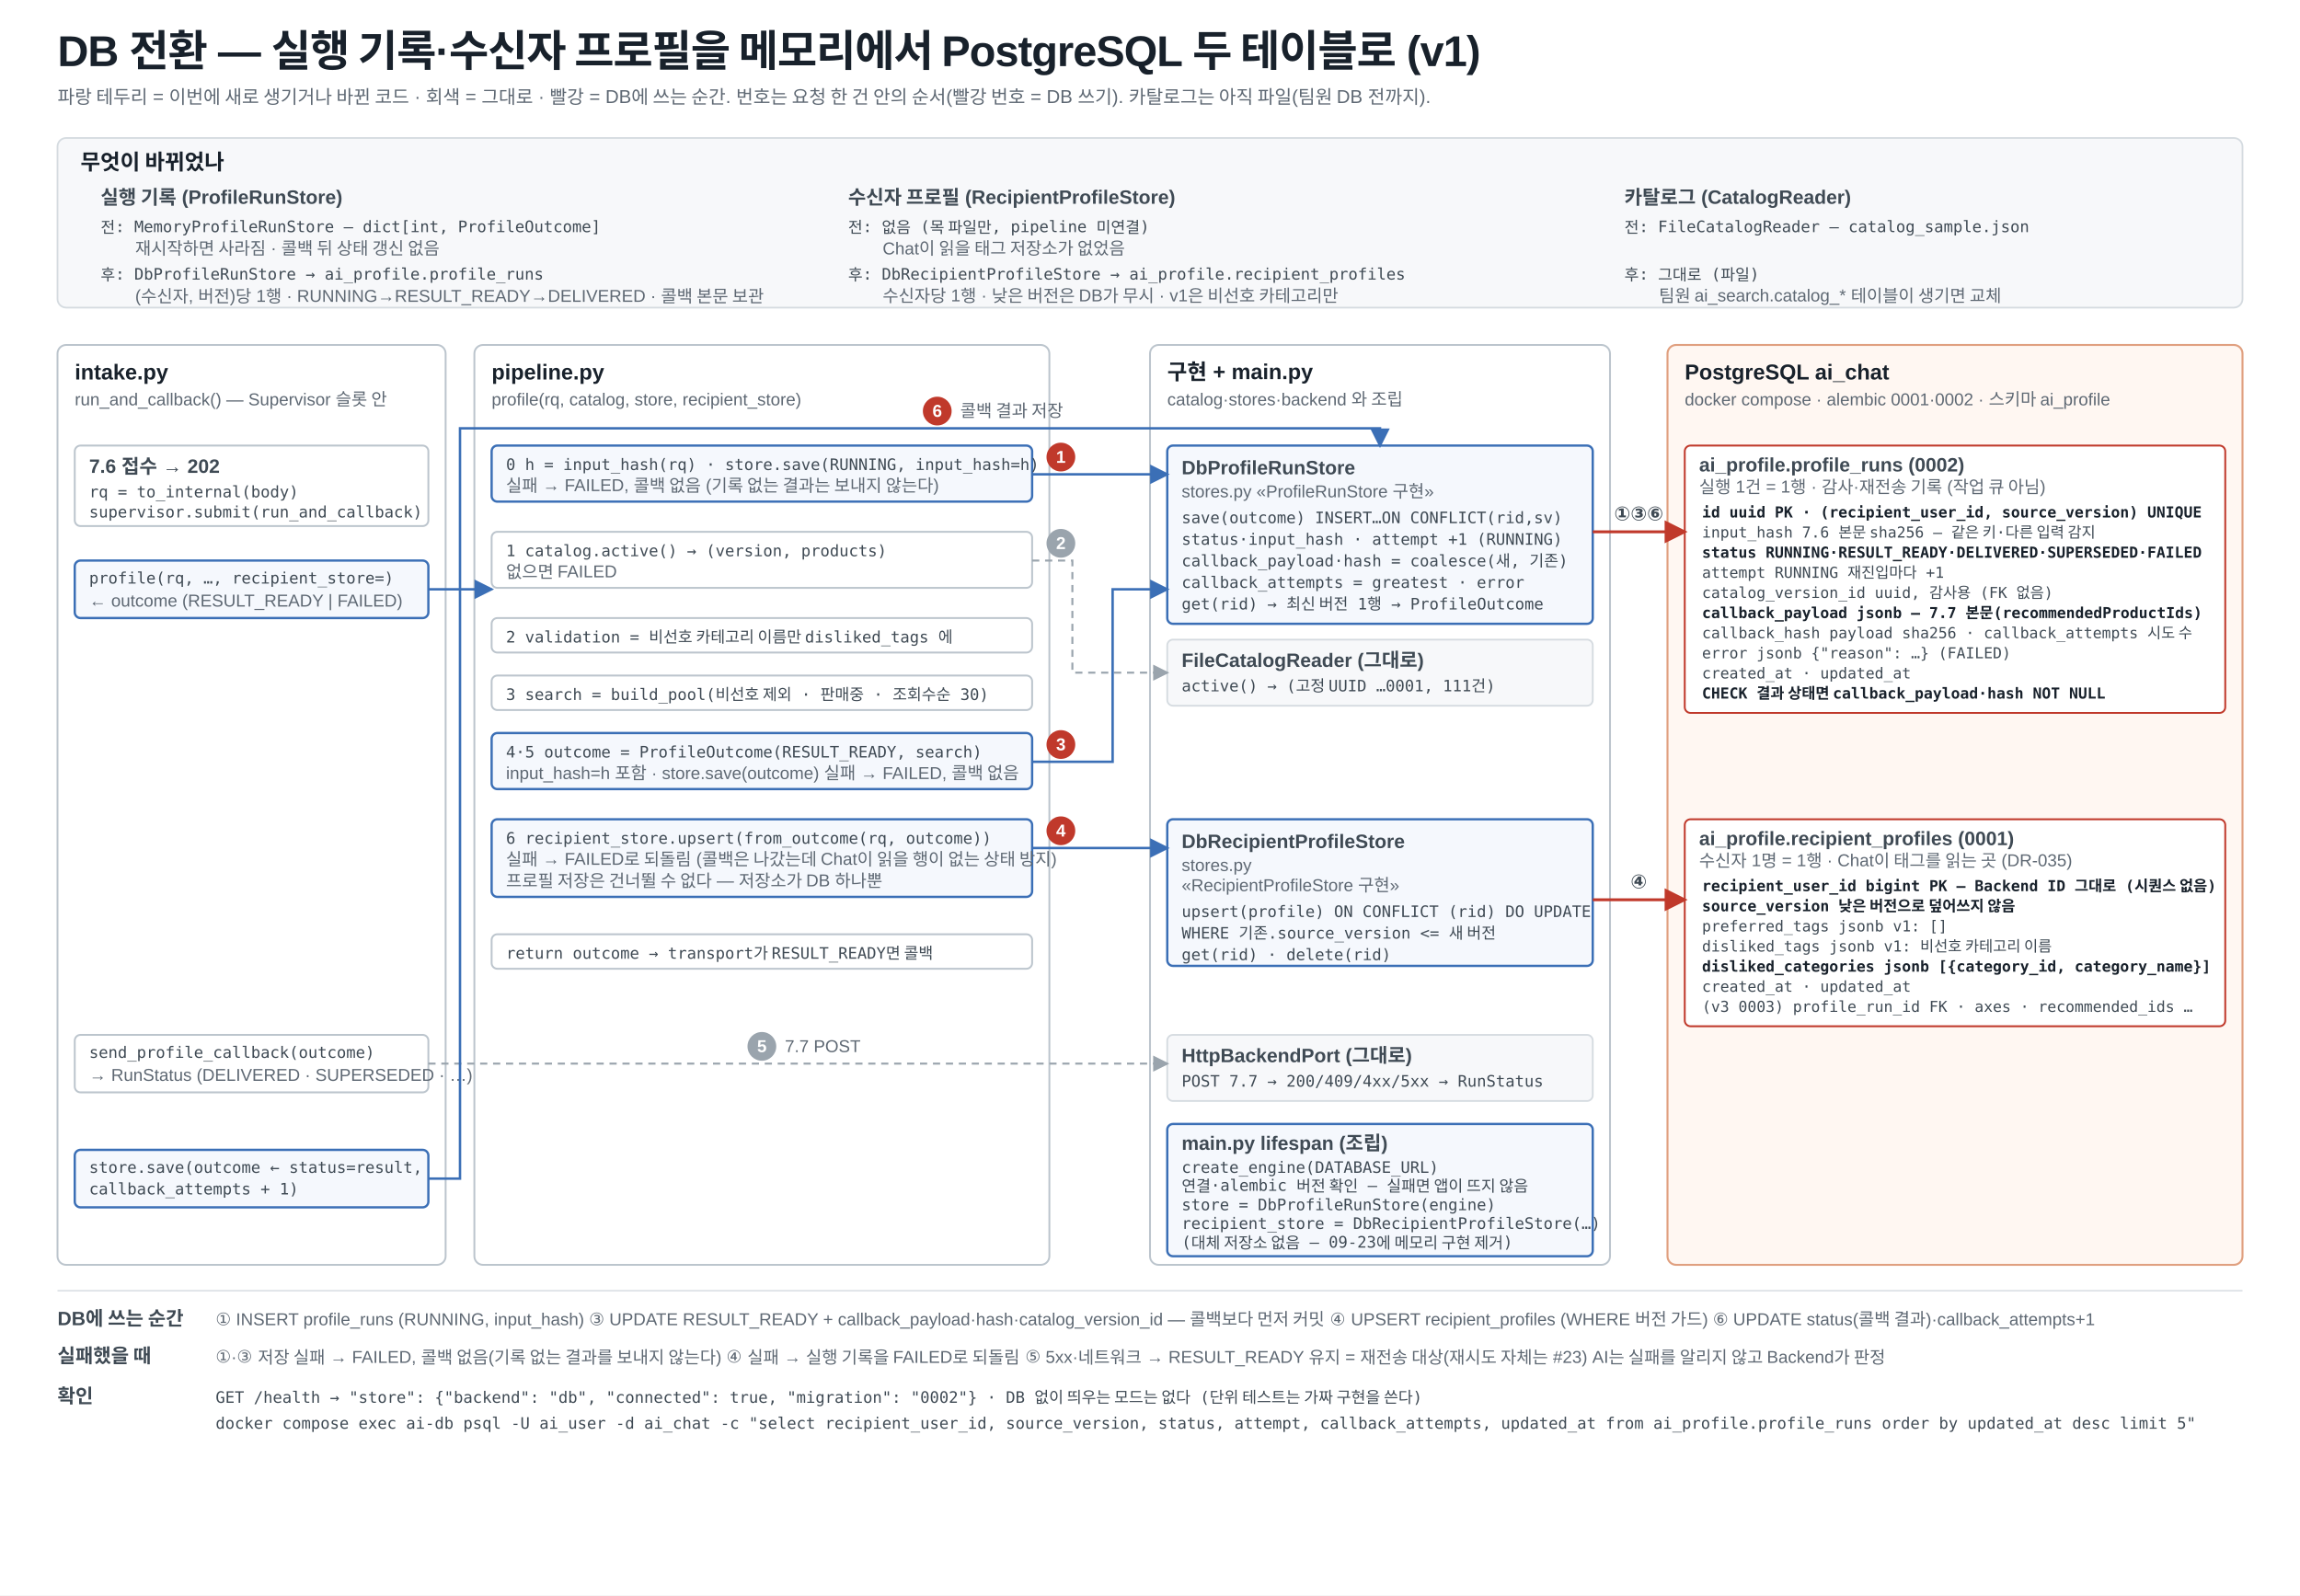
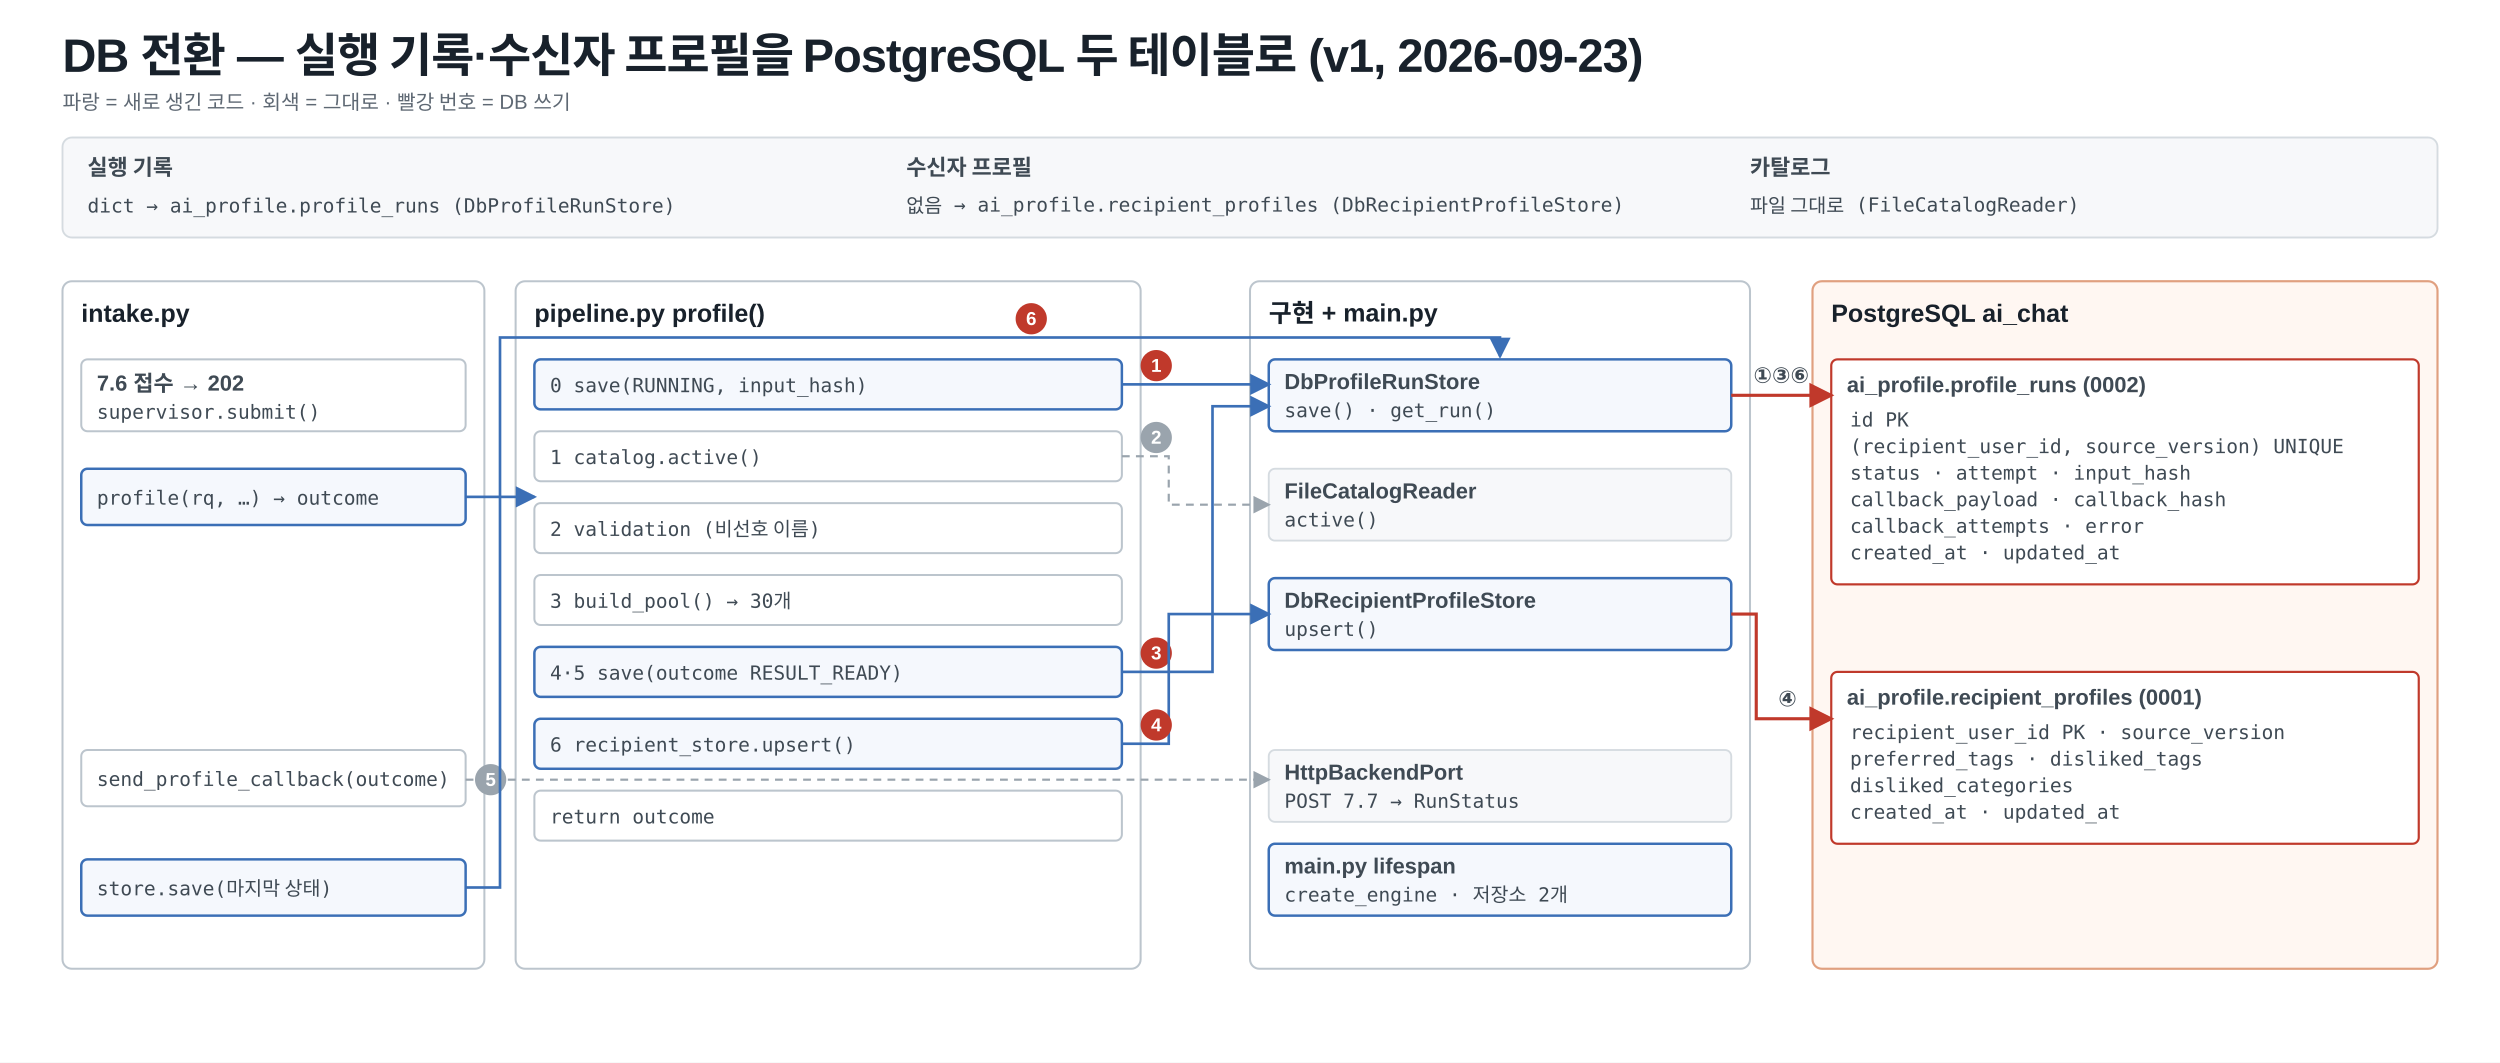
- <svg xmlns="http://www.w3.org/2000/svg" width="3200" height="2220" viewBox="0 0 1600 1110" role="img">
+ <svg xmlns="http://www.w3.org/2000/svg" width="3200" height="1360" viewBox="0 0 1600 680" role="img">
  <defs>
    <marker id="a" markerWidth="8" markerHeight="8" refX="7" refY="4" orient="auto">
      <path d="M0 0 L8 4 L0 8 Z" fill="#3b6fb6" />
    </marker>
    <marker id="g" markerWidth="8" markerHeight="8" refX="7" refY="4" orient="auto">
      <path d="M0 0 L8 4 L0 8 Z" fill="#9aa4ad" />
    </marker>
    <marker id="w" markerWidth="8" markerHeight="8" refX="7" refY="4" orient="auto">
      <path d="M0 0 L8 4 L0 8 Z" fill="#c0392b" />
    </marker>
    <style>text{font-family:"Apple SD Gothic Neo","Noto Sans KR",Arial,sans-serif;fill:#18212b}.title{font-size:30px;font-weight:700;letter-spacing:-.6px}
- .h{font-size:15px;font-weight:700}.h2{font-size:13.5px;font-weight:700;fill:#3f4a54}.sub{font-size:12px;fill:#5e6873}.msg{font-size:13px}.mono{font-family:Menlo,ui-monospace,monospace;font-size:11px;fill:#3f4a54}
- .small{font-size:13px;fill:#5e6873}.num{font-size:12px;font-weight:700;fill:#fff}.col{font-family:Menlo,ui-monospace,monospace;font-size:10.5px;fill:#3f4a54}.colk{font-family:Menlo,ui-monospace,monospace;font-size:10.5px;font-weight:700;fill:#18212b}
+ .h{font-size:16px;font-weight:700}.h2{font-size:14px;font-weight:700;fill:#3f4a54}.sub{font-size:12.5px;fill:#5e6873}.msg{font-size:13.5px}
+ .mono{font-family:Menlo,ui-monospace,monospace;font-size:12.5px;fill:#3f4a54}.small{font-size:13px;fill:#5e6873}.num{font-size:12px;font-weight:700;fill:#fff}
.call{fill:none;stroke:#3b6fb6;stroke-width:1.7;marker-end:url(#a)}.grey{fill:none;stroke:#9aa4ad;stroke-width:1.4;stroke-dasharray:5 4;marker-end:url(#g)}.write{fill:none;stroke:#c0392b;stroke-width:2;marker-end:url(#w)}
- .box{fill:#fff;stroke:#bcc5cd;stroke-width:1.3}.new{fill:#f5f8fd;stroke:#3b6fb6;stroke-width:1.6}.old{fill:#f7f8fa;stroke:#d5dbe0;stroke-width:1.2}.db{fill:#fff7f2;stroke:#e0a080;stroke-width:1.4}.tbl{fill:#fff;stroke:#c0392b;stroke-width:1.3}
- .rule{stroke:#d9dee3;stroke-width:1}</style>
+ .box{fill:#fff;stroke:#bcc5cd;stroke-width:1.3}.new{fill:#f5f8fd;stroke:#3b6fb6;stroke-width:1.6}.old{fill:#f7f8fa;stroke:#d5dbe0;stroke-width:1.2}
+ .db{fill:#fff7f2;stroke:#e0a080;stroke-width:1.4}.tbl{fill:#fff;stroke:#c0392b;stroke-width:1.4}</style>
  </defs>
-   <rect width="1600" height="1110" fill="white" />
-   <text x="40" y="46" class="title">DB 전환 — 실행 기록·수신자 프로필을 메모리에서 PostgreSQL 두 테이블로 (v1)</text>
-   <text x="40" y="72" class="small">파랑 테두리 = 이번에 새로 생기거나 바뀐 코드 · 회색 = 그대로 · 빨강 = DB에 쓰는 순간. 번호는 요청 한 건 안의 순서(빨강 번호 = DB 쓰기). 카탈로그는 아직 파일(팀원 DB 전까지).</text>
-   <rect x="40" y="96" width="1520" height="118" rx="6" class="old" />
-   <text x="56" y="118" class="h">무엇이 바뀌었나</text>
-   <text x="70" y="142" class="h2">실행 기록 (ProfileRunStore)</text>
-   <text x="70" y="162" class="mono">전: MemoryProfileRunStore — dict[int, ProfileOutcome]</text>
-   <text x="94" y="177" class="sub">재시작하면 사라짐 · 콜백 뒤 상태 갱신 없음</text>
-   <text x="70" y="195" class="mono">후: DbProfileRunStore → ai_profile.profile_runs</text>
-   <text x="94" y="210" class="sub">(수신자, 버전)당 1행 · RUNNING→RESULT_READY→DELIVERED · 콜백 본문 보관</text>
-   <text x="590" y="142" class="h2">수신자 프로필 (RecipientProfileStore)</text>
-   <text x="590" y="162" class="mono">전: 없음 (목 파일만, pipeline 미연결)</text>
-   <text x="614" y="177" class="sub">Chat이 읽을 태그 저장소가 없었음</text>
-   <text x="590" y="195" class="mono">후: DbRecipientProfileStore → ai_profile.recipient_profiles</text>
-   <text x="614" y="210" class="sub">수신자당 1행 · 낮은 버전은 DB가 무시 · v1은 비선호 카테고리만</text>
-   <text x="1130" y="142" class="h2">카탈로그 (CatalogReader)</text>
-   <text x="1130" y="162" class="mono">전: FileCatalogReader — catalog_sample.json</text>
-   <text x="1130" y="195" class="mono">후: 그대로 (파일)</text>
-   <text x="1154" y="210" class="sub">팀원 ai_search.catalog_* 테이블이 생기면 교체</text>
-   <rect x="40" y="240" width="270" height="640" rx="6" class="box" />
-   <text x="52" y="264" class="h">intake.py</text>
-   <text x="52" y="282" class="sub">run_and_callback() — Supervisor 슬롯 안</text>
-   <rect x="330" y="240" width="400" height="640" rx="6" class="box" />
-   <text x="342" y="264" class="h">pipeline.py</text>
-   <text x="342" y="282" class="sub">profile(rq, catalog, store, recipient_store)</text>
-   <rect x="800" y="240" width="320" height="640" rx="6" class="box" />
-   <text x="812" y="264" class="h">구현 + main.py</text>
-   <text x="812" y="282" class="sub">catalog·stores·backend 와 조립</text>
-   <rect x="1160" y="240" width="400" height="640" rx="6" class="db" />
-   <text x="1172" y="264" class="h">PostgreSQL  ai_chat</text>
-   <text x="1172" y="282" class="sub">docker compose · alembic 0001·0002 · 스키마 ai_profile</text>
-   <rect x="52" y="310" width="246" height="56" rx="4" class="box" />
-   <text x="62" y="329" class="h2">7.6 접수 → 202</text>
-   <text x="62" y="346" class="mono">rq = to_internal(body)</text>
-   <text x="62" y="360" class="mono">supervisor.submit(run_and_callback)</text>
-   <rect x="52" y="390" width="246" height="40" rx="4" class="new" />
-   <text x="62" y="406" class="mono">profile(rq, …, recipient_store=)</text>
-   <text x="62" y="422" class="sub">← outcome (RESULT_READY | FAILED)</text>
-   <rect x="52" y="720" width="246" height="40" rx="4" class="box" />
-   <text x="62" y="736" class="mono">send_profile_callback(outcome)</text>
-   <text x="62" y="752" class="sub">→ RunStatus (DELIVERED · SUPERSEDED · …)</text>
-   <rect x="52" y="800" width="246" height="40" rx="4" class="new" />
-   <text x="62" y="816" class="mono">store.save(outcome ← status=result,</text>
-   <text x="62" y="831" class="mono">                callback_attempts + 1)</text>
-   <rect x="342" y="310" width="376" height="39" rx="4" class="new" />
-   <text x="352" y="327" class="mono">0  h = input_hash(rq)  ·  store.save(RUNNING, input_hash=h)</text>
-   <text x="352" y="342" class="sub">실패 → FAILED, 콜백 없음 (기록 없는 결과는 보내지 않는다)</text>
-   <rect x="342" y="370" width="376" height="39" rx="4" class="box" />
-   <text x="352" y="387" class="mono">1  catalog.active()  → (version, products)</text>
-   <text x="352" y="402" class="sub">없으면 FAILED</text>
-   <rect x="342" y="430" width="376" height="24" rx="4" class="box" />
-   <text x="352" y="447" class="mono">2  validation = 비선호 카테고리 이름만 disliked_tags 에</text>
-   <rect x="342" y="470" width="376" height="24" rx="4" class="box" />
-   <text x="352" y="487" class="mono">3  search = build_pool(비선호 제외 · 판매중 · 조회수순 30)</text>
-   <rect x="342" y="510" width="376" height="39" rx="4" class="new" />
-   <text x="352" y="527" class="mono">4·5  outcome = ProfileOutcome(RESULT_READY, search)</text>
-   <text x="352" y="542" class="sub">input_hash=h 포함 · store.save(outcome)   실패 → FAILED, 콜백 없음</text>
-   <rect x="342" y="570" width="376" height="54" rx="4" class="new" />
-   <text x="352" y="587" class="mono">6  recipient_store.upsert(from_outcome(rq, outcome))</text>
-   <text x="352" y="602" class="sub">실패 → FAILED로 되돌림 (콜백은 나갔는데 Chat이 읽을 행이 없는 상태 방지)</text>
-   <text x="352" y="617" class="sub">프로필 저장은 건너뛸 수 없다 — 저장소가 DB 하나뿐</text>
-   <rect x="342" y="650" width="376" height="24" rx="4" class="box" />
-   <text x="352" y="667" class="mono">return outcome   →  transport가 RESULT_READY면 콜백</text>
-   <rect x="812" y="310" width="296" height="124" rx="4" class="new" />
-   <text x="822" y="330" class="h2">DbProfileRunStore</text>
-   <text x="822" y="346" class="sub">stores.py  «ProfileRunStore 구현»</text>
-   <text x="822" y="364" class="mono">save(outcome) INSERT…ON CONFLICT(rid,sv)</text>
-   <text x="822" y="379" class="mono">  status·input_hash · attempt +1 (RUNNING)</text>
-   <text x="822" y="394" class="mono">  callback_payload·hash = coalesce(새, 기존)</text>
-   <text x="822" y="409" class="mono">  callback_attempts = greatest · error</text>
-   <text x="822" y="424" class="mono">get(rid) → 최신 버전 1행 → ProfileOutcome</text>
-   <rect x="812" y="445" width="296" height="46" rx="4" class="old" />
-   <text x="822" y="464" class="h2">FileCatalogReader  (그대로)</text>
-   <text x="822" y="481" class="mono">active() → (고정 UUID …0001, 111건)</text>
-   <rect x="812" y="570" width="296" height="102" rx="4" class="new" />
-   <text x="822" y="590" class="h2">DbRecipientProfileStore</text>
-   <text x="822" y="606" class="sub">stores.py</text>
-   <text x="822" y="620" class="sub">«RecipientProfileStore 구현»</text>
-   <text x="822" y="638" class="mono">upsert(profile)  ON CONFLICT (rid) DO UPDATE</text>
-   <text x="822" y="653" class="mono">  WHERE 기존.source_version &lt;= 새 버전</text>
-   <text x="822" y="668" class="mono">get(rid) · delete(rid)</text>
-   <rect x="812" y="720" width="296" height="46" rx="4" class="old" />
-   <text x="822" y="739" class="h2">HttpBackendPort  (그대로)</text>
-   <text x="822" y="756" class="mono">POST 7.7 → 200/409/4xx/5xx → RunStatus</text>
-   <rect x="812" y="782" width="296" height="92" rx="4" class="new" />
-   <text x="822" y="800" class="h2">main.py  lifespan (조립)</text>
-   <text x="822" y="816" class="mono">create_engine(DATABASE_URL)</text>
-   <text x="822" y="829" class="mono">  연결·alembic 버전 확인 — 실패면 앱이 뜨지 않음</text>
-   <text x="822" y="842" class="mono">  store = DbProfileRunStore(engine)</text>
-   <text x="822" y="855" class="mono">  recipient_store = DbRecipientProfileStore(…)</text>
-   <text x="822" y="868" class="mono">(대체 저장소 없음 — 09-23에 메모리 구현 제거)</text>
-   <rect x="1172" y="310" width="376" height="186" rx="4" class="tbl" />
-   <text x="1182" y="328" class="h2">ai_profile.profile_runs   (0002)</text>
-   <text x="1182" y="343" class="sub">실행 1건 = 1행 · 감사·재전송 기록 (작업 큐 아님)</text>
-   <text x="1184" y="360" class="colk">id uuid PK · (recipient_user_id, source_version) UNIQUE</text>
-   <text x="1184" y="374" class="col">input_hash          7.6 본문 sha256 — 같은 키·다른 입력 감지</text>
-   <text x="1184" y="388" class="colk">status              RUNNING·RESULT_READY·DELIVERED·SUPERSEDED·FAILED</text>
-   <text x="1184" y="402" class="col">attempt             RUNNING 재진입마다 +1</text>
-   <text x="1184" y="416" class="col">catalog_version_id  uuid, 감사용 (FK 없음)</text>
-   <text x="1184" y="430" class="colk">callback_payload    jsonb — 7.7 본문(recommendedProductIds)</text>
-   <text x="1184" y="444" class="col">callback_hash       payload sha256 · callback_attempts 시도 수</text>
-   <text x="1184" y="458" class="col">error               jsonb {"reason": …}  (FAILED)</text>
-   <text x="1184" y="472" class="col">created_at · updated_at</text>
-   <text x="1184" y="486" class="colk">CHECK  결과 상태면 callback_payload·hash NOT NULL</text>
-   <rect x="1172" y="570" width="376" height="144" rx="4" class="tbl" />
-   <text x="1182" y="588" class="h2">ai_profile.recipient_profiles   (0001)</text>
-   <text x="1182" y="603" class="sub">수신자 1명 = 1행 · Chat이 태그를 읽는 곳 (DR-035)</text>
-   <text x="1184" y="620" class="colk">recipient_user_id   bigint PK — Backend ID 그대로 (시퀀스 없음)</text>
-   <text x="1184" y="634" class="colk">source_version      낮은 버전으로 덮어쓰지 않음</text>
-   <text x="1184" y="648" class="col">preferred_tags      jsonb  v1: []</text>
-   <text x="1184" y="662" class="col">disliked_tags       jsonb  v1: 비선호 카테고리 이름</text>
-   <text x="1184" y="676" class="colk">disliked_categories jsonb  [{category_id, category_name}]</text>
-   <text x="1184" y="690" class="col">created_at · updated_at</text>
-   <text x="1184" y="704" class="col">(v3 0003) profile_run_id FK · axes · recommended_ids …</text>
-   <path d="M298 410 H342" class="call" />
-   <path d="M718 330 H812" class="call" />
-   <circle cx="738" cy="318" r="10" fill="#c0392b" />
-   <text x="738" y="322" text-anchor="middle" class="num">1</text>
-   <path d="M718 390 H746 V468 H812" class="grey" />
-   <circle cx="738" cy="378" r="10" fill="#9aa4ad" />
-   <text x="738" y="382" text-anchor="middle" class="num">2</text>
-   <path d="M718 530 H774 V410 H812" class="call" />
-   <circle cx="738" cy="518" r="10" fill="#c0392b" />
-   <text x="738" y="522" text-anchor="middle" class="num">3</text>
-   <path d="M718 590 H812" class="call" />
-   <circle cx="738" cy="578" r="10" fill="#c0392b" />
-   <text x="738" y="582" text-anchor="middle" class="num">4</text>
-   <path d="M298 740 H812" class="grey" />
-   <circle cx="530" cy="728" r="10" fill="#9aa4ad" />
-   <text x="530" y="732" text-anchor="middle" class="num">5</text>
-   <text x="546" y="732" class="sub">7.7 POST</text>
-   <path d="M298 820 H320 V298 H960.0 V310" class="call" />
-   <circle cx="652" cy="286" r="10" fill="#c0392b" />
-   <text x="652" y="290" text-anchor="middle" class="num">6</text>
-   <text x="668" y="290" class="sub">콜백 결과 저장</text>
-   <path d="M1108 370 H1172" class="write" />
-   <text x="1140.0" y="362" class="h2" text-anchor="middle">①③⑥</text>
-   <path d="M1108 626 H1172" class="write" />
-   <text x="1140.0" y="618" class="h2" text-anchor="middle">④</text>
-   <line x1="40" y1="898" x2="1560" y2="898" class="rule" />
-   <text x="40" y="922" class="h2">DB에 쓰는 순간</text>
-   <text x="150" y="922" class="sub">①  INSERT profile_runs (RUNNING, input_hash)      ③  UPDATE RESULT_READY + callback_payload·hash·catalog_version_id  — 콜백보다 먼저 커밋      ④  UPSERT recipient_profiles (WHERE 버전 가드)      ⑥  UPDATE status(콜백 결과)·callback_attempts+1</text>
-   <text x="40" y="948" class="h2">실패했을 때</text>
-   <text x="150" y="948" class="sub">①·③ 저장 실패 → FAILED, 콜백 없음(기록 없는 결과를 보내지 않는다)      ④ 실패 → 실행 기록을 FAILED로 되돌림      ⑤ 5xx·네트워크 → RESULT_READY 유지 = 재전송 대상(재시도 자체는 #23)      AI는 실패를 알리지 않고 Backend가 판정</text>
-   <text x="40" y="976" class="h2">확인</text>
-   <text x="150" y="976" class="mono">GET /health → "store": {"backend": "db", "connected": true, "migration": "0002"}     ·     DB 없이 띄우는 모드는 없다 (단위 테스트는 가짜 구현을 쓴다)</text>
-   <text x="150" y="994" class="mono">docker compose exec ai-db psql -U ai_user -d ai_chat -c "select recipient_user_id, source_version, status, attempt, callback_attempts, updated_at from ai_profile.profile_runs order by updated_at desc limit 5"</text>
+   <rect width="1600" height="680" fill="white" />
+   <text x="40" y="46" class="title">DB 전환 — 실행 기록·수신자 프로필을 PostgreSQL 두 테이블로 (v1, 2026-09-23)</text>
+   <text x="40" y="70" class="small">파랑 = 새로 생긴 코드 · 회색 = 그대로 · 빨강 번호 = DB 쓰기</text>
+   <rect x="40" y="88" width="1520" height="64" rx="6" class="old" />
+   <text x="56" y="112" class="h2">실행 기록</text>
+   <text x="56" y="136" class="mono">dict → ai_profile.profile_runs  (DbProfileRunStore)</text>
+   <text x="580" y="112" class="h2">수신자 프로필</text>
+   <text x="580" y="136" class="mono">없음 → ai_profile.recipient_profiles  (DbRecipientProfileStore)</text>
+   <text x="1120" y="112" class="h2">카탈로그</text>
+   <text x="1120" y="136" class="mono">파일 그대로  (FileCatalogReader)</text>
+   <rect x="40" y="180" width="270" height="440" rx="6" class="box" />
+   <text x="52" y="206" class="h">intake.py</text>
+   <rect x="330" y="180" width="400" height="440" rx="6" class="box" />
+   <text x="342" y="206" class="h">pipeline.py  profile()</text>
+   <rect x="800" y="180" width="320" height="440" rx="6" class="box" />
+   <text x="812" y="206" class="h">구현 + main.py</text>
+   <rect x="1160" y="180" width="400" height="440" rx="6" class="db" />
+   <text x="1172" y="206" class="h">PostgreSQL  ai_chat</text>
+   <rect x="52" y="230" width="246" height="46" rx="4" class="box" />
+   <text x="62" y="250" class="h2">7.6 접수 → 202</text>
+   <text x="62" y="268" class="mono">supervisor.submit()</text>
+   <rect x="52" y="300" width="246" height="36" rx="4" class="new" />
+   <text x="62" y="323" class="mono">profile(rq, …) → outcome</text>
+   <rect x="52" y="480" width="246" height="36" rx="4" class="box" />
+   <text x="62" y="503" class="mono">send_profile_callback(outcome)</text>
+   <rect x="52" y="550" width="246" height="36" rx="4" class="new" />
+   <text x="62" y="573" class="mono">store.save(마지막 상태)</text>
+   <rect x="342" y="230" width="376" height="32" rx="4" class="new" />
+   <text x="352" y="251" class="mono">0  save(RUNNING, input_hash)</text>
+   <rect x="342" y="276" width="376" height="32" rx="4" class="box" />
+   <text x="352" y="297" class="mono">1  catalog.active()</text>
+   <rect x="342" y="322" width="376" height="32" rx="4" class="box" />
+   <text x="352" y="343" class="mono">2  validation (비선호 이름)</text>
+   <rect x="342" y="368" width="376" height="32" rx="4" class="box" />
+   <text x="352" y="389" class="mono">3  build_pool() → 30개</text>
+   <rect x="342" y="414" width="376" height="32" rx="4" class="new" />
+   <text x="352" y="435" class="mono">4·5  save(outcome RESULT_READY)</text>
+   <rect x="342" y="460" width="376" height="32" rx="4" class="new" />
+   <text x="352" y="481" class="mono">6  recipient_store.upsert()</text>
+   <rect x="342" y="506" width="376" height="32" rx="4" class="box" />
+   <text x="352" y="527" class="mono">return outcome</text>
+   <rect x="812" y="230" width="296" height="46" rx="4" class="new" />
+   <text x="822" y="249" class="h2">DbProfileRunStore</text>
+   <text x="822" y="267" class="mono">save() · get_run()</text>
+   <rect x="812" y="300" width="296" height="46" rx="4" class="old" />
+   <text x="822" y="319" class="h2">FileCatalogReader</text>
+   <text x="822" y="337" class="mono">active()</text>
+   <rect x="812" y="370" width="296" height="46" rx="4" class="new" />
+   <text x="822" y="389" class="h2">DbRecipientProfileStore</text>
+   <text x="822" y="407" class="mono">upsert()</text>
+   <rect x="812" y="480" width="296" height="46" rx="4" class="old" />
+   <text x="822" y="499" class="h2">HttpBackendPort</text>
+   <text x="822" y="517" class="mono">POST 7.7 → RunStatus</text>
+   <rect x="812" y="540" width="296" height="46" rx="4" class="new" />
+   <text x="822" y="559" class="h2">main.py lifespan</text>
+   <text x="822" y="577" class="mono">create_engine · 저장소 2개</text>
+   <rect x="1172" y="230" width="376" height="144" rx="4" class="tbl" />
+   <text x="1182" y="251" class="h2">ai_profile.profile_runs  (0002)</text>
+   <text x="1184" y="273" class="mono">id PK</text>
+   <text x="1184" y="290" class="mono">(recipient_user_id, source_version) UNIQUE</text>
+   <text x="1184" y="307" class="mono">status · attempt · input_hash</text>
+   <text x="1184" y="324" class="mono">callback_payload · callback_hash</text>
+   <text x="1184" y="341" class="mono">callback_attempts · error</text>
+   <text x="1184" y="358" class="mono">created_at · updated_at</text>
+   <rect x="1172" y="430" width="376" height="110" rx="4" class="tbl" />
+   <text x="1182" y="451" class="h2">ai_profile.recipient_profiles  (0001)</text>
+   <text x="1184" y="473" class="mono">recipient_user_id PK · source_version</text>
+   <text x="1184" y="490" class="mono">preferred_tags · disliked_tags</text>
+   <text x="1184" y="507" class="mono">disliked_categories</text>
+   <text x="1184" y="524" class="mono">created_at · updated_at</text>
+   <path d="M298 318 H342" class="call" />
+   <path d="M718 246 H812" class="call" />
+   <circle cx="740" cy="234" r="10" fill="#c0392b" />
+   <text x="740" y="238" text-anchor="middle" class="num">1</text>
+   <path d="M718 292 H748 V323 H812" class="grey" />
+   <circle cx="740" cy="280" r="10" fill="#9aa4ad" />
+   <text x="740" y="284" text-anchor="middle" class="num">2</text>
+   <path d="M718 430 H776 V260 H812" class="call" />
+   <circle cx="740" cy="418" r="10" fill="#c0392b" />
+   <text x="740" y="422" text-anchor="middle" class="num">3</text>
+   <path d="M718 476 H748 V393 H812" class="call" />
+   <circle cx="740" cy="464" r="10" fill="#c0392b" />
+   <text x="740" y="468" text-anchor="middle" class="num">4</text>
+   <path d="M298 499 H812" class="grey" />
+   <circle cx="314" cy="499" r="10" fill="#9aa4ad" />
+   <text x="314" y="503" text-anchor="middle" class="num">5</text>
+   <path d="M298 568 H320 V216 H960.0 V228" class="call" />
+   <circle cx="660" cy="204" r="10" fill="#c0392b" />
+   <text x="660" y="208" text-anchor="middle" class="num">6</text>
+   <path d="M1108 253 H1172" class="write" />
+   <text x="1140.0" y="245" class="h2" text-anchor="middle">①③⑥</text>
+   <path d="M1108 393 H1124 V460 H1172" class="write" />
+   <text x="1144" y="452" class="h2" text-anchor="middle">④</text>
</svg>
